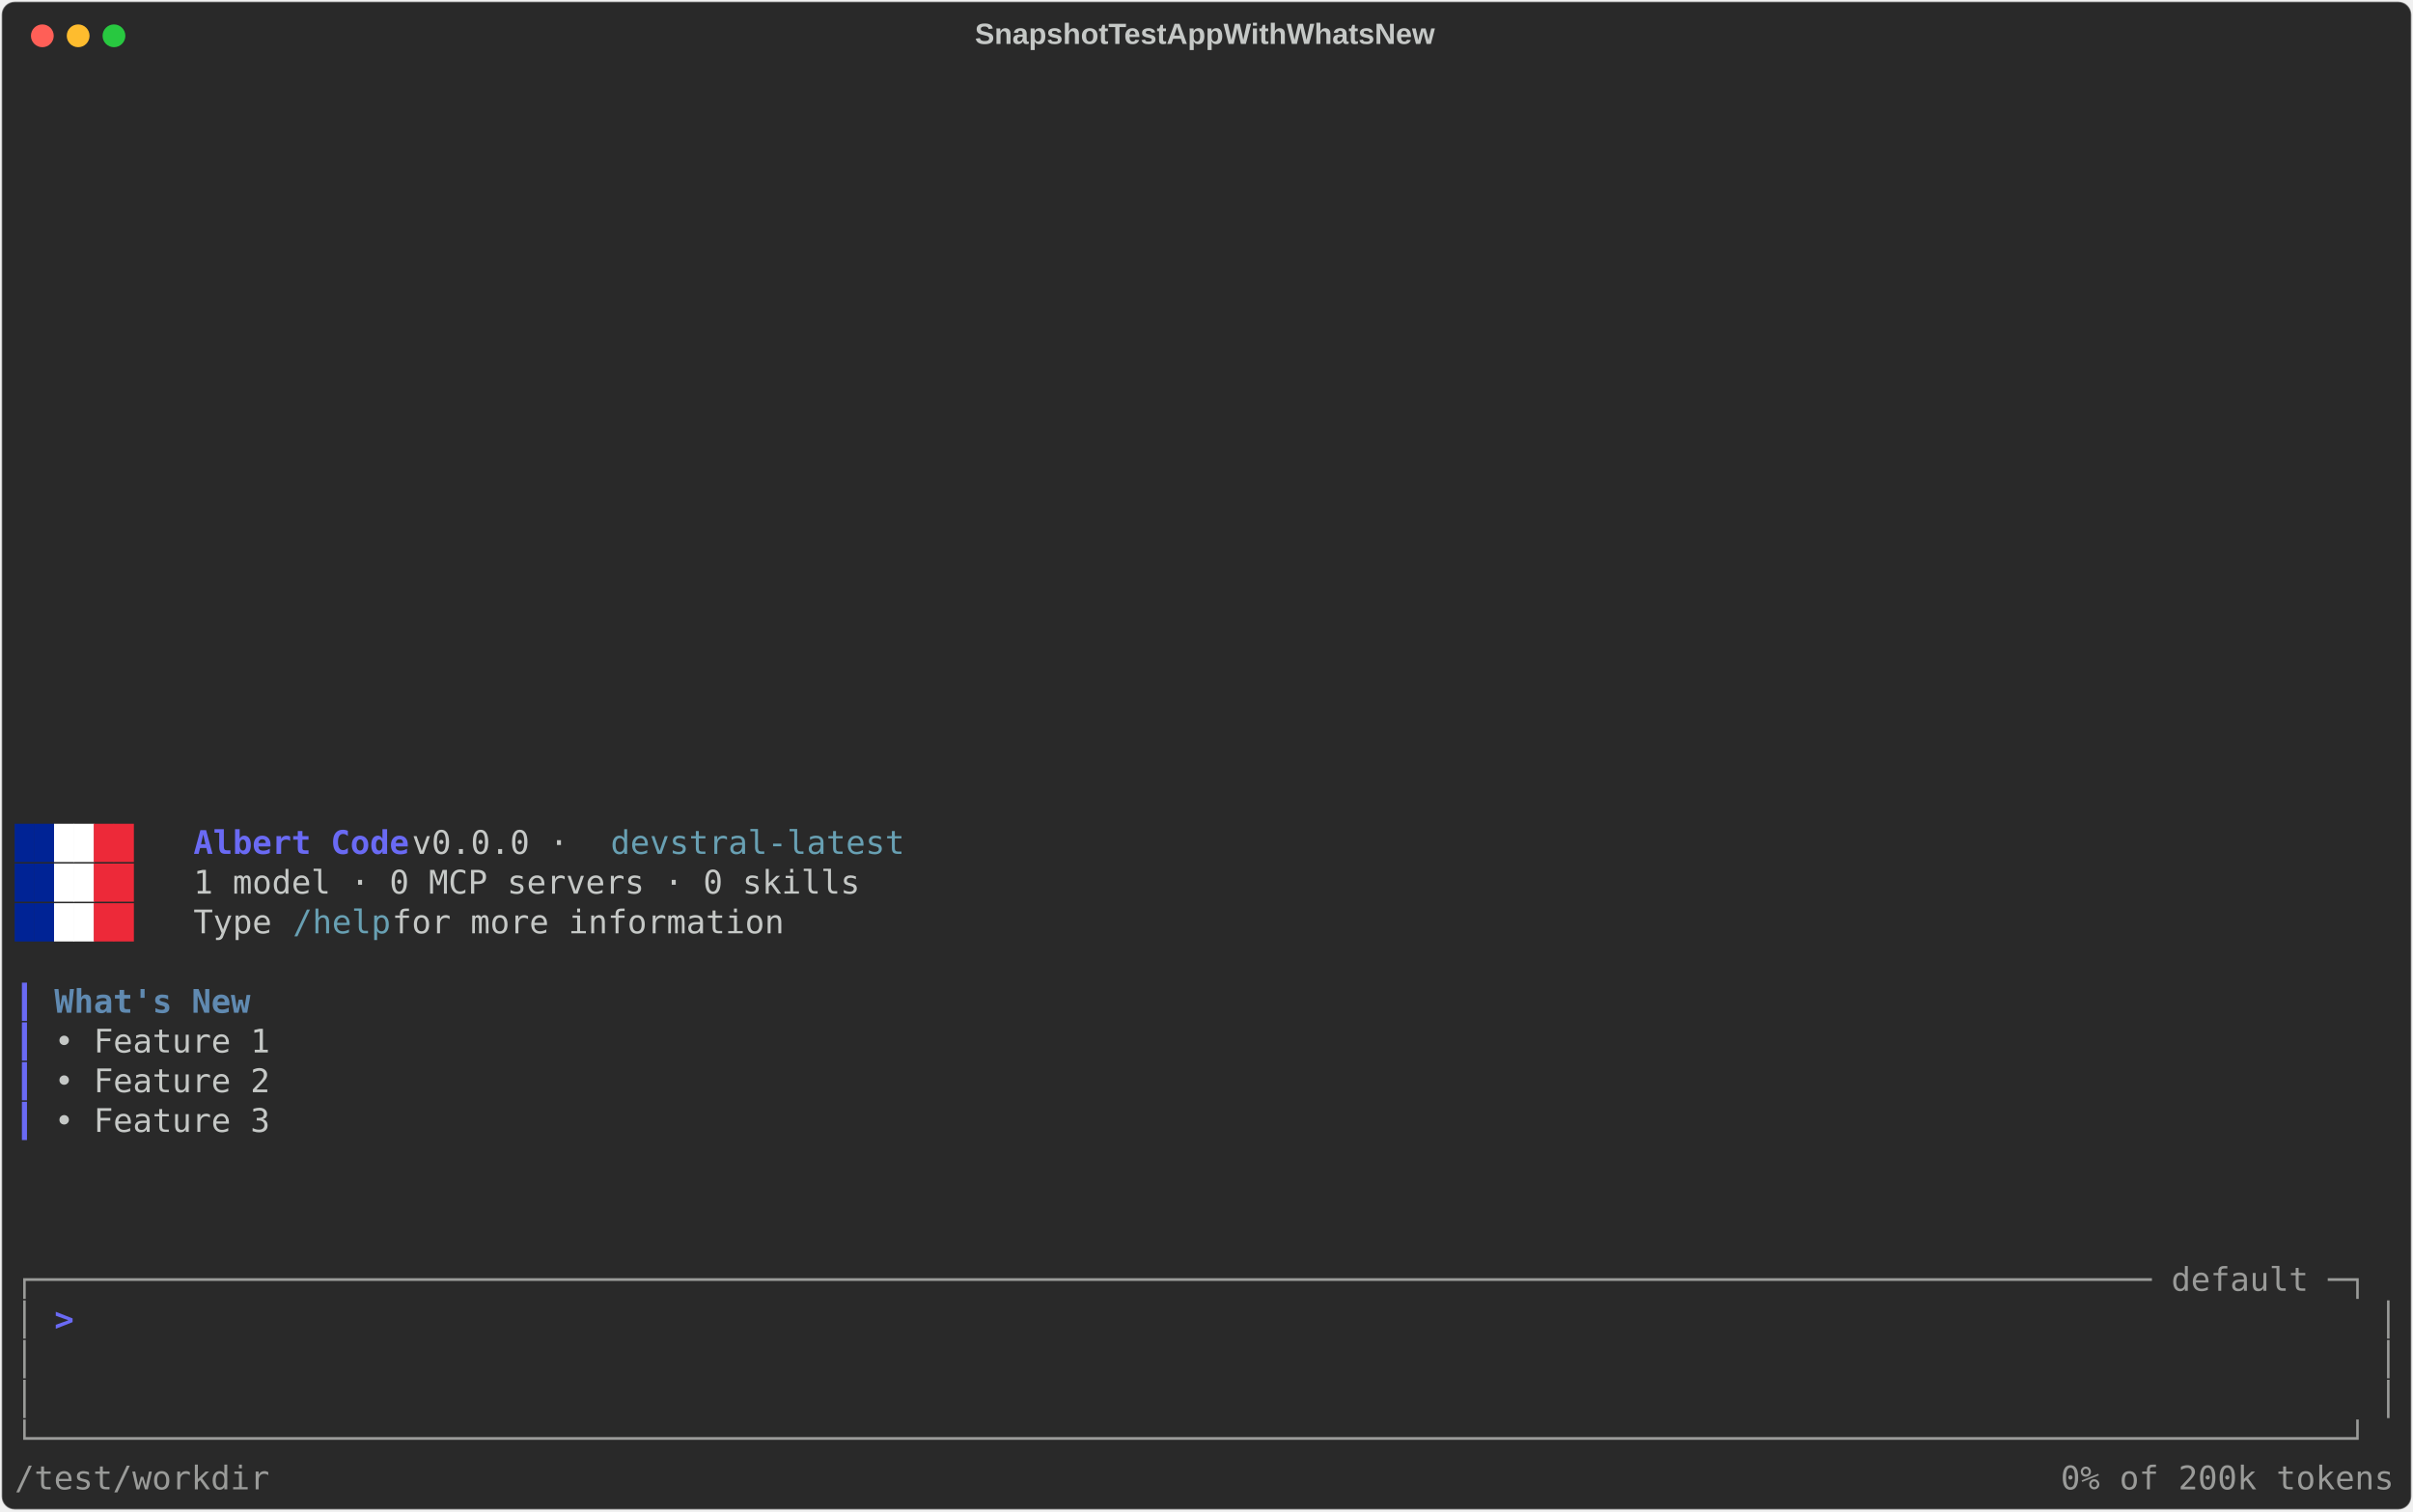
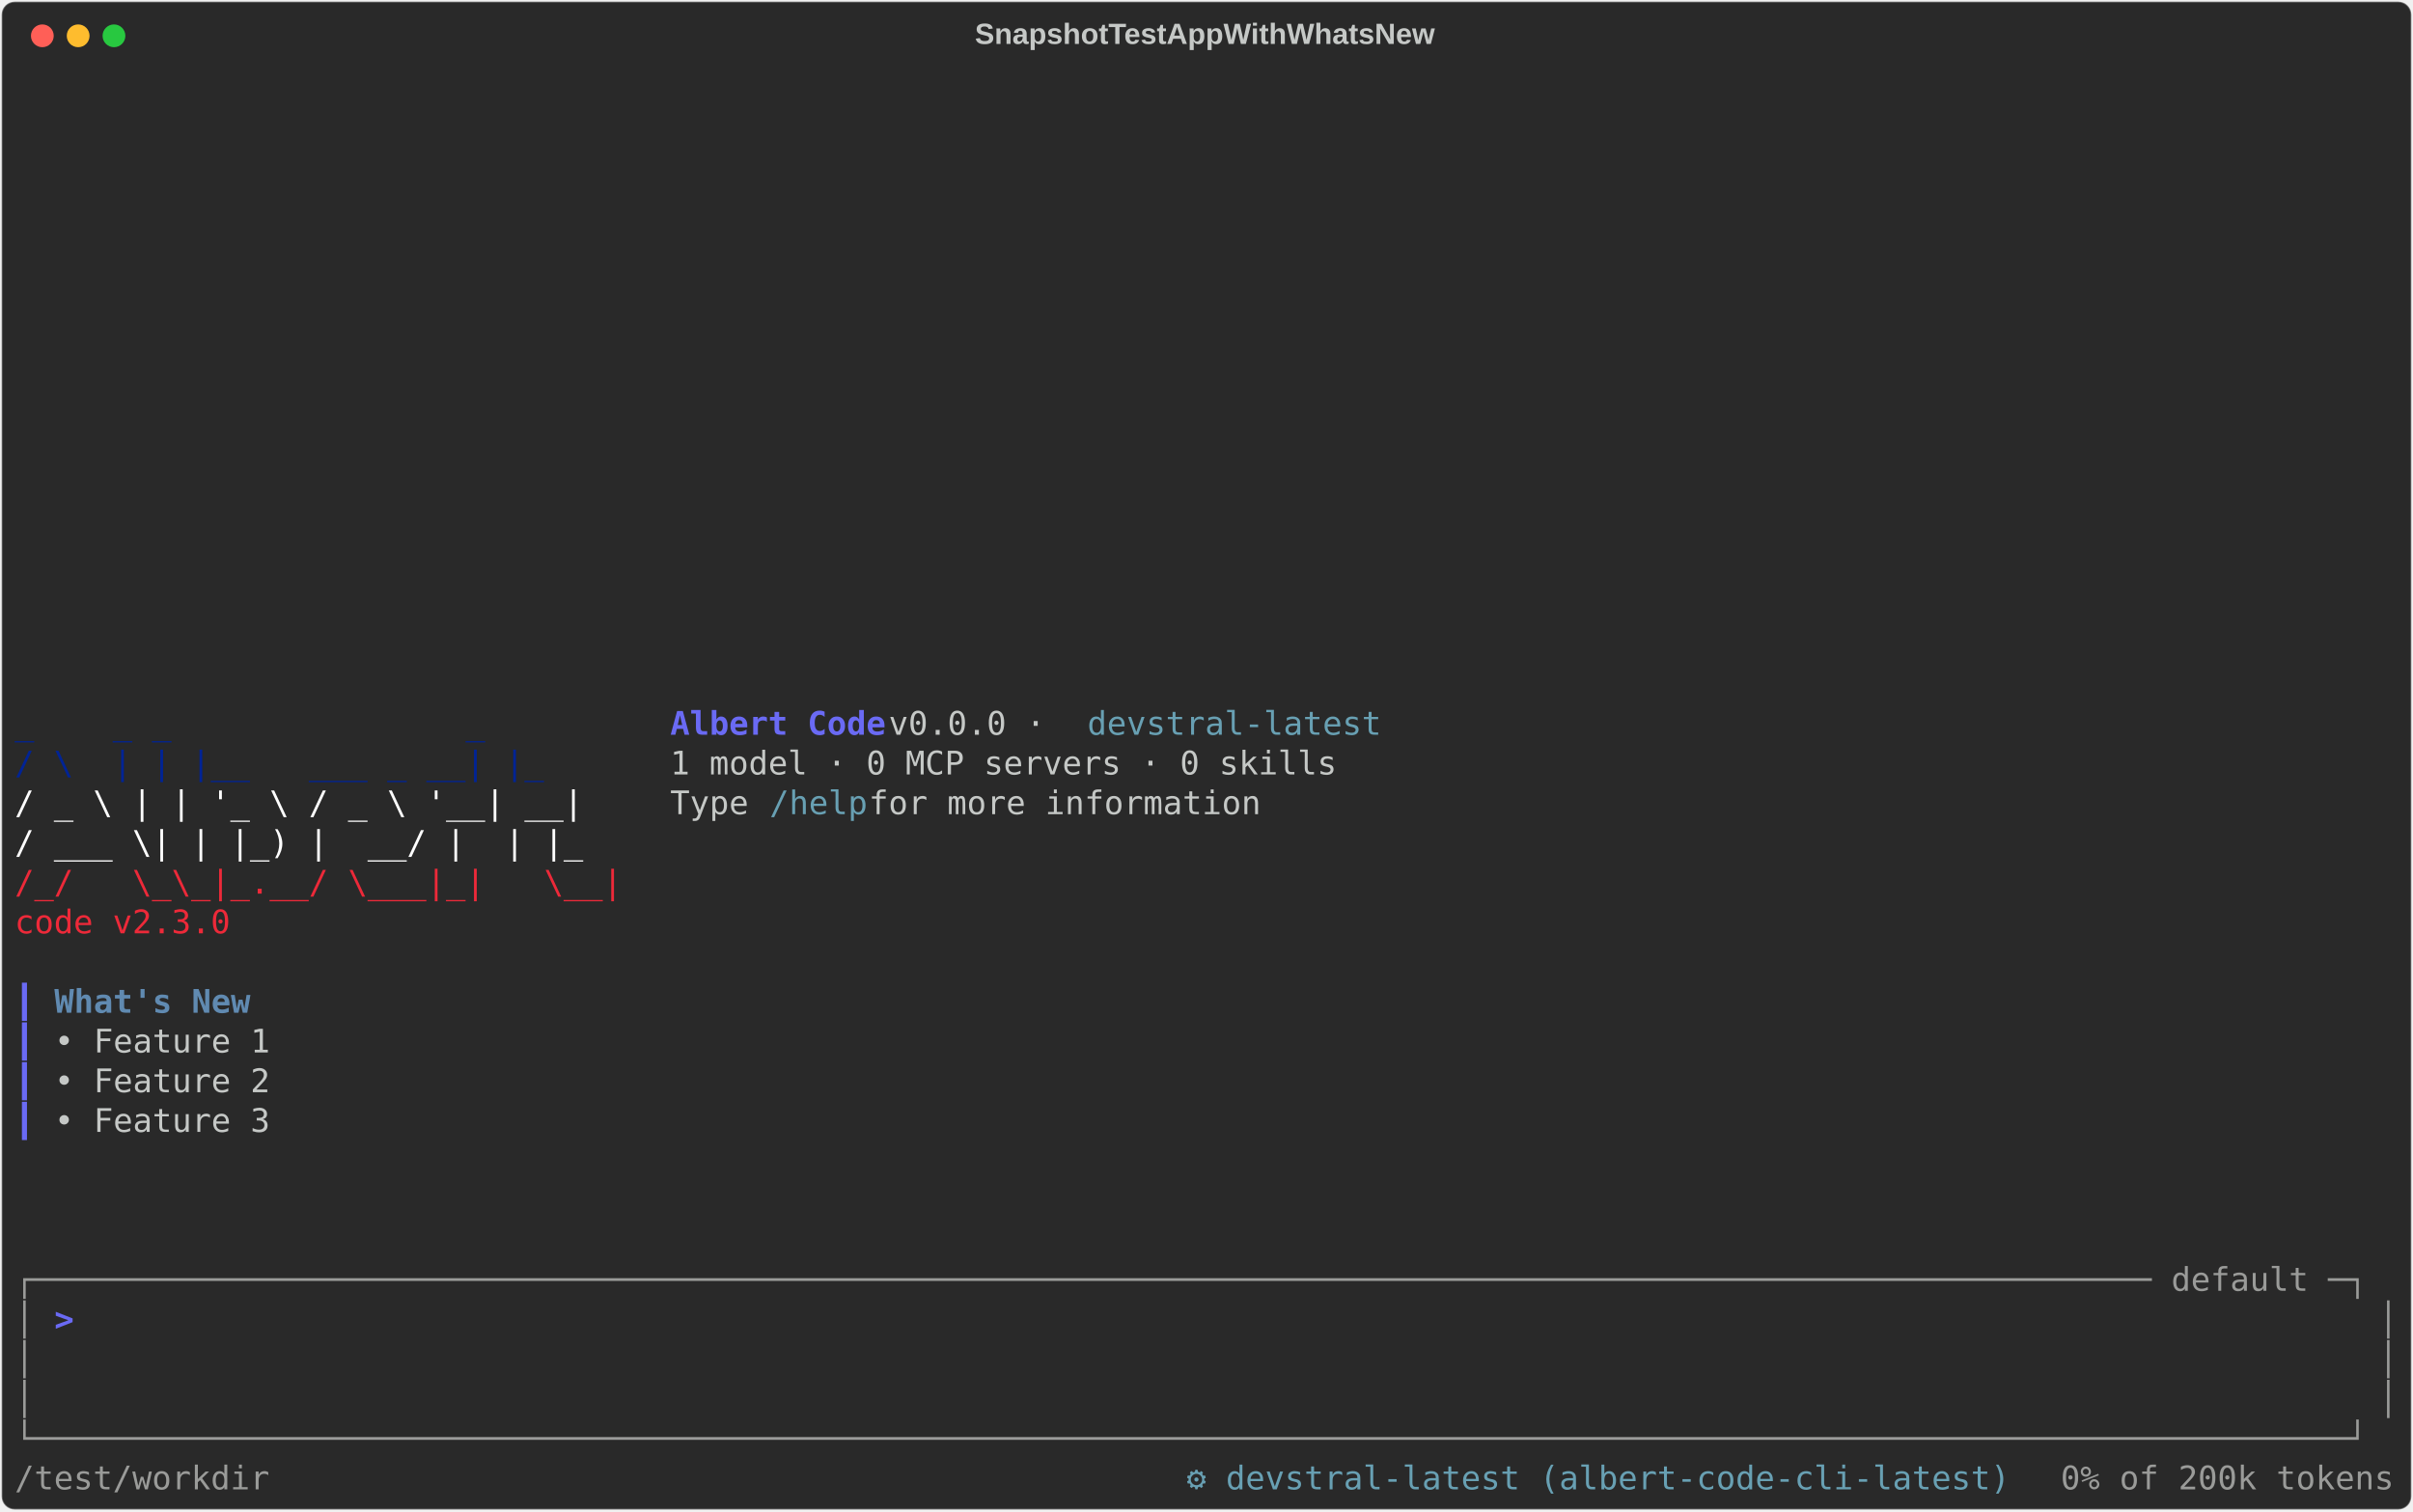
<svg xmlns="http://www.w3.org/2000/svg" class="rich-terminal" viewBox="0 0 1482 928.4">
  <style>

    @font-face {
        font-family: "Fira Code";
        src: local("FiraCode-Regular"),
                url("https://cdnjs.cloudflare.com/ajax/libs/firacode/6.2.0/woff2/FiraCode-Regular.woff2") format("woff2"),
                url("https://cdnjs.cloudflare.com/ajax/libs/firacode/6.2.0/woff/FiraCode-Regular.woff") format("woff");
        font-style: normal;
        font-weight: 400;
    }
    @font-face {
        font-family: "Fira Code";
        src: local("FiraCode-Bold"),
                url("https://cdnjs.cloudflare.com/ajax/libs/firacode/6.2.0/woff2/FiraCode-Bold.woff2") format("woff2"),
                url("https://cdnjs.cloudflare.com/ajax/libs/firacode/6.2.0/woff/FiraCode-Bold.woff") format("woff");
        font-style: bold;
        font-weight: 700;
    }

    .terminal-matrix {
        font-family: Fira Code, monospace;
        font-size: 20px;
        line-height: 24.4px;
        font-variant-east-asian: full-width;
    }

    .terminal-title {
        font-size: 18px;
        font-weight: bold;
        font-family: arial;
    }

    .terminal-r1 { fill: #c5c8c6 }
.terminal-r2 { fill: #002395 }
- .terminal-r3 { fill: #ffffff }
- .terminal-r4 { fill: #ed2939 }
- .terminal-r5 { fill: #6a6af4;font-weight: bold }
- .terminal-r6 { fill: #68a0b3 }
+ .terminal-r3 { fill: #6a6af4;font-weight: bold }
+ .terminal-r4 { fill: #68a0b3 }
+ .terminal-r5 { fill: #ffffff }
+ .terminal-r6 { fill: #ed2939 }
.terminal-r7 { fill: #6a6af4 }
.terminal-r8 { fill: #608ab1;font-weight: bold }
.terminal-r9 { fill: #9a9b99 }
    </style>
  <defs>
    <clipPath id="terminal-clip-terminal">
      <rect x="0" y="0" width="1463.0" height="877.4" />
    </clipPath>
    <clipPath id="terminal-line-0">
      <rect x="0" y="1.5" width="1464" height="24.65" />
    </clipPath>
    <clipPath id="terminal-line-1">
      <rect x="0" y="25.9" width="1464" height="24.65" />
    </clipPath>
    <clipPath id="terminal-line-2">
      <rect x="0" y="50.3" width="1464" height="24.65" />
    </clipPath>
    <clipPath id="terminal-line-3">
      <rect x="0" y="74.7" width="1464" height="24.65" />
    </clipPath>
    <clipPath id="terminal-line-4">
      <rect x="0" y="99.1" width="1464" height="24.65" />
    </clipPath>
    <clipPath id="terminal-line-5">
      <rect x="0" y="123.5" width="1464" height="24.65" />
    </clipPath>
    <clipPath id="terminal-line-6">
      <rect x="0" y="147.9" width="1464" height="24.65" />
    </clipPath>
    <clipPath id="terminal-line-7">
      <rect x="0" y="172.3" width="1464" height="24.65" />
    </clipPath>
    <clipPath id="terminal-line-8">
      <rect x="0" y="196.7" width="1464" height="24.65" />
    </clipPath>
    <clipPath id="terminal-line-9">
      <rect x="0" y="221.1" width="1464" height="24.65" />
    </clipPath>
    <clipPath id="terminal-line-10">
      <rect x="0" y="245.5" width="1464" height="24.65" />
    </clipPath>
    <clipPath id="terminal-line-11">
      <rect x="0" y="269.9" width="1464" height="24.65" />
    </clipPath>
    <clipPath id="terminal-line-12">
      <rect x="0" y="294.3" width="1464" height="24.65" />
    </clipPath>
    <clipPath id="terminal-line-13">
      <rect x="0" y="318.7" width="1464" height="24.65" />
    </clipPath>
    <clipPath id="terminal-line-14">
      <rect x="0" y="343.1" width="1464" height="24.65" />
    </clipPath>
    <clipPath id="terminal-line-15">
      <rect x="0" y="367.5" width="1464" height="24.65" />
    </clipPath>
    <clipPath id="terminal-line-16">
      <rect x="0" y="391.9" width="1464" height="24.65" />
    </clipPath>
    <clipPath id="terminal-line-17">
      <rect x="0" y="416.3" width="1464" height="24.65" />
    </clipPath>
    <clipPath id="terminal-line-18">
      <rect x="0" y="440.7" width="1464" height="24.65" />
    </clipPath>
    <clipPath id="terminal-line-19">
      <rect x="0" y="465.1" width="1464" height="24.65" />
    </clipPath>
    <clipPath id="terminal-line-20">
      <rect x="0" y="489.5" width="1464" height="24.65" />
    </clipPath>
    <clipPath id="terminal-line-21">
      <rect x="0" y="513.9" width="1464" height="24.65" />
    </clipPath>
    <clipPath id="terminal-line-22">
      <rect x="0" y="538.3" width="1464" height="24.65" />
    </clipPath>
    <clipPath id="terminal-line-23">
      <rect x="0" y="562.7" width="1464" height="24.65" />
    </clipPath>
    <clipPath id="terminal-line-24">
      <rect x="0" y="587.1" width="1464" height="24.65" />
    </clipPath>
    <clipPath id="terminal-line-25">
      <rect x="0" y="611.5" width="1464" height="24.65" />
    </clipPath>
    <clipPath id="terminal-line-26">
      <rect x="0" y="635.9" width="1464" height="24.65" />
    </clipPath>
    <clipPath id="terminal-line-27">
      <rect x="0" y="660.3" width="1464" height="24.65" />
    </clipPath>
    <clipPath id="terminal-line-28">
      <rect x="0" y="684.7" width="1464" height="24.65" />
    </clipPath>
    <clipPath id="terminal-line-29">
      <rect x="0" y="709.1" width="1464" height="24.65" />
    </clipPath>
    <clipPath id="terminal-line-30">
      <rect x="0" y="733.5" width="1464" height="24.65" />
    </clipPath>
    <clipPath id="terminal-line-31">
      <rect x="0" y="757.9" width="1464" height="24.65" />
    </clipPath>
    <clipPath id="terminal-line-32">
      <rect x="0" y="782.3" width="1464" height="24.65" />
    </clipPath>
    <clipPath id="terminal-line-33">
      <rect x="0" y="806.7" width="1464" height="24.65" />
    </clipPath>
    <clipPath id="terminal-line-34">
      <rect x="0" y="831.1" width="1464" height="24.65" />
    </clipPath>
  </defs>
  <rect fill="#292929" stroke="rgba(255,255,255,0.35)" stroke-width="1" x="1" y="1" width="1480" height="926.4" rx="8" />
  <text class="terminal-title" fill="#c5c8c6" text-anchor="middle" x="740" y="27">SnapshotTestAppWithWhatsNew</text>
  <g transform="translate(26,22)">
    <circle cx="0" cy="0" r="7" fill="#ff5f57" />
    <circle cx="22" cy="0" r="7" fill="#febc2e" />
    <circle cx="44" cy="0" r="7" fill="#28c840" />
  </g>
  <g transform="translate(9, 41)" clip-path="url(#terminal-clip-terminal)">
    <g class="terminal-matrix">
      <text class="terminal-r1" x="1464" y="20" textLength="12.2" clip-path="url(#terminal-line-0)">
</text>
      <text class="terminal-r1" x="1464" y="44.4" textLength="12.2" clip-path="url(#terminal-line-1)">
</text>
      <text class="terminal-r1" x="1464" y="68.8" textLength="12.2" clip-path="url(#terminal-line-2)">
</text>
      <text class="terminal-r1" x="1464" y="93.2" textLength="12.2" clip-path="url(#terminal-line-3)">
</text>
      <text class="terminal-r1" x="1464" y="117.6" textLength="12.2" clip-path="url(#terminal-line-4)">
</text>
      <text class="terminal-r1" x="1464" y="142" textLength="12.2" clip-path="url(#terminal-line-5)">
</text>
      <text class="terminal-r1" x="1464" y="166.4" textLength="12.2" clip-path="url(#terminal-line-6)">
</text>
      <text class="terminal-r1" x="1464" y="190.8" textLength="12.2" clip-path="url(#terminal-line-7)">
</text>
      <text class="terminal-r1" x="1464" y="215.2" textLength="12.2" clip-path="url(#terminal-line-8)">
</text>
      <text class="terminal-r1" x="1464" y="239.6" textLength="12.2" clip-path="url(#terminal-line-9)">
</text>
      <text class="terminal-r1" x="1464" y="264" textLength="12.2" clip-path="url(#terminal-line-10)">
</text>
      <text class="terminal-r1" x="1464" y="288.4" textLength="12.2" clip-path="url(#terminal-line-11)">
</text>
      <text class="terminal-r1" x="1464" y="312.8" textLength="12.2" clip-path="url(#terminal-line-12)">
</text>
      <text class="terminal-r1" x="1464" y="337.2" textLength="12.2" clip-path="url(#terminal-line-13)">
</text>
      <text class="terminal-r1" x="1464" y="361.6" textLength="12.2" clip-path="url(#terminal-line-14)">
</text>
      <text class="terminal-r1" x="1464" y="386" textLength="12.2" clip-path="url(#terminal-line-15)">
</text>
+       <text class="terminal-r2" x="0" y="410.4" textLength="378.2" clip-path="url(#terminal-line-16)">    _    _ _               _   </text>
+       <text class="terminal-r3" x="402.6" y="410.4" textLength="134.2" clip-path="url(#terminal-line-16)">Albert Code</text>
+       <text class="terminal-r1" x="536.8" y="410.4" textLength="122" clip-path="url(#terminal-line-16)"> v0.0.0 · </text>
+       <text class="terminal-r4" x="658.8" y="410.4" textLength="183" clip-path="url(#terminal-line-16)">devstral-latest</text>
      <text class="terminal-r1" x="1464" y="410.4" textLength="12.2" clip-path="url(#terminal-line-16)">
</text>
+       <text class="terminal-r2" x="0" y="434.8" textLength="378.2" clip-path="url(#terminal-line-17)">   / \  | | |__   ___ _ __| |_ </text>
+       <text class="terminal-r1" x="402.6" y="434.8" textLength="414.8" clip-path="url(#terminal-line-17)">1 model · 0 MCP servers · 0 skills</text>
      <text class="terminal-r1" x="1464" y="434.8" textLength="12.2" clip-path="url(#terminal-line-17)">
</text>
+       <text class="terminal-r5" x="0" y="459.2" textLength="378.2" clip-path="url(#terminal-line-18)">  / _ \ | | '_ \ / _ \ '__| __|</text>
+       <text class="terminal-r1" x="402.6" y="459.2" textLength="61" clip-path="url(#terminal-line-18)">Type </text>
+       <text class="terminal-r4" x="463.6" y="459.2" textLength="61" clip-path="url(#terminal-line-18)">/help</text>
+       <text class="terminal-r1" x="524.6" y="459.2" textLength="256.2" clip-path="url(#terminal-line-18)"> for more information</text>
      <text class="terminal-r1" x="1464" y="459.2" textLength="12.2" clip-path="url(#terminal-line-18)">
</text>
-       <text class="terminal-r2" x="0" y="483.6" textLength="12.2" clip-path="url(#terminal-line-19)">█</text>
-       <text class="terminal-r2" x="12.2" y="483.6" textLength="12.2" clip-path="url(#terminal-line-19)">█</text>
-       <text class="terminal-r3" x="24.4" y="483.6" textLength="12.2" clip-path="url(#terminal-line-19)">█</text>
-       <text class="terminal-r3" x="36.6" y="483.6" textLength="12.2" clip-path="url(#terminal-line-19)">█</text>
-       <text class="terminal-r4" x="48.8" y="483.6" textLength="12.2" clip-path="url(#terminal-line-19)">█</text>
-       <text class="terminal-r4" x="61" y="483.6" textLength="12.2" clip-path="url(#terminal-line-19)">█</text>
-       <text class="terminal-r5" x="109.8" y="483.6" textLength="134.2" clip-path="url(#terminal-line-19)">Albert Code</text>
-       <text class="terminal-r1" x="244" y="483.6" textLength="122" clip-path="url(#terminal-line-19)"> v0.0.0 · </text>
-       <text class="terminal-r6" x="366" y="483.6" textLength="183" clip-path="url(#terminal-line-19)">devstral-latest</text>
+       <text class="terminal-r5" x="0" y="483.6" textLength="378.2" clip-path="url(#terminal-line-19)"> / ___ \| | |_) |  __/ |  | |_ </text>
      <text class="terminal-r1" x="1464" y="483.6" textLength="12.2" clip-path="url(#terminal-line-19)">
</text>
-       <text class="terminal-r2" x="0" y="508" textLength="12.2" clip-path="url(#terminal-line-20)">█</text>
-       <text class="terminal-r2" x="12.2" y="508" textLength="12.2" clip-path="url(#terminal-line-20)">█</text>
-       <text class="terminal-r3" x="24.4" y="508" textLength="12.2" clip-path="url(#terminal-line-20)">█</text>
-       <text class="terminal-r3" x="36.6" y="508" textLength="12.2" clip-path="url(#terminal-line-20)">█</text>
-       <text class="terminal-r4" x="48.8" y="508" textLength="12.2" clip-path="url(#terminal-line-20)">█</text>
-       <text class="terminal-r4" x="61" y="508" textLength="12.2" clip-path="url(#terminal-line-20)">█</text>
-       <text class="terminal-r1" x="109.8" y="508" textLength="414.8" clip-path="url(#terminal-line-20)">1 model · 0 MCP servers · 0 skills</text>
+       <text class="terminal-r6" x="0" y="508" textLength="378.2" clip-path="url(#terminal-line-20)">/_/   \_\_|_.__/ \___|_|   \__|</text>
      <text class="terminal-r1" x="1464" y="508" textLength="12.2" clip-path="url(#terminal-line-20)">
</text>
-       <text class="terminal-r2" x="0" y="532.4" textLength="12.2" clip-path="url(#terminal-line-21)">█</text>
-       <text class="terminal-r2" x="12.2" y="532.4" textLength="12.2" clip-path="url(#terminal-line-21)">█</text>
-       <text class="terminal-r3" x="24.4" y="532.4" textLength="12.2" clip-path="url(#terminal-line-21)">█</text>
-       <text class="terminal-r3" x="36.6" y="532.4" textLength="12.2" clip-path="url(#terminal-line-21)">█</text>
-       <text class="terminal-r4" x="48.8" y="532.4" textLength="12.2" clip-path="url(#terminal-line-21)">█</text>
-       <text class="terminal-r4" x="61" y="532.4" textLength="12.2" clip-path="url(#terminal-line-21)">█</text>
-       <text class="terminal-r1" x="109.8" y="532.4" textLength="61" clip-path="url(#terminal-line-21)">Type </text>
-       <text class="terminal-r6" x="170.8" y="532.4" textLength="61" clip-path="url(#terminal-line-21)">/help</text>
-       <text class="terminal-r1" x="231.8" y="532.4" textLength="256.2" clip-path="url(#terminal-line-21)"> for more information</text>
+       <text class="terminal-r6" x="0" y="532.4" textLength="353.8" clip-path="url(#terminal-line-21)">                  code v2.3.0</text>
      <text class="terminal-r1" x="1464" y="532.4" textLength="12.2" clip-path="url(#terminal-line-21)">
</text>
      <text class="terminal-r1" x="1464" y="556.8" textLength="12.2" clip-path="url(#terminal-line-22)">
</text>
      <text class="terminal-r7" x="0" y="581.2" textLength="12.2" clip-path="url(#terminal-line-23)">┃</text>
      <text class="terminal-r8" x="24.4" y="581.2" textLength="122" clip-path="url(#terminal-line-23)">What's New</text>
      <text class="terminal-r1" x="1464" y="581.2" textLength="12.2" clip-path="url(#terminal-line-23)">
</text>
      <text class="terminal-r7" x="0" y="605.6" textLength="12.2" clip-path="url(#terminal-line-24)">┃</text>
      <text class="terminal-r1" x="24.4" y="605.6" textLength="134.2" clip-path="url(#terminal-line-24)">• Feature 1</text>
      <text class="terminal-r1" x="1464" y="605.6" textLength="12.2" clip-path="url(#terminal-line-24)">
</text>
      <text class="terminal-r7" x="0" y="630" textLength="12.2" clip-path="url(#terminal-line-25)">┃</text>
      <text class="terminal-r1" x="24.4" y="630" textLength="134.2" clip-path="url(#terminal-line-25)">• Feature 2</text>
      <text class="terminal-r1" x="1464" y="630" textLength="12.2" clip-path="url(#terminal-line-25)">
</text>
      <text class="terminal-r7" x="0" y="654.4" textLength="12.2" clip-path="url(#terminal-line-26)">┃</text>
      <text class="terminal-r1" x="24.4" y="654.4" textLength="134.2" clip-path="url(#terminal-line-26)">• Feature 3</text>
      <text class="terminal-r1" x="1464" y="654.4" textLength="12.2" clip-path="url(#terminal-line-26)">
</text>
      <text class="terminal-r1" x="1464" y="678.8" textLength="12.2" clip-path="url(#terminal-line-27)">
</text>
      <text class="terminal-r1" x="1464" y="703.2" textLength="12.2" clip-path="url(#terminal-line-28)">
</text>
      <text class="terminal-r1" x="1464" y="727.6" textLength="12.2" clip-path="url(#terminal-line-29)">
</text>
      <text class="terminal-r9" x="0" y="752" textLength="1464" clip-path="url(#terminal-line-30)">┌──────────────────────────────────────────────────────────────────────────────────────────────────────────── default ─┐</text>
      <text class="terminal-r1" x="1464" y="752" textLength="12.2" clip-path="url(#terminal-line-30)">
</text>
      <text class="terminal-r9" x="0" y="776.4" textLength="12.2" clip-path="url(#terminal-line-31)">│</text>
-       <text class="terminal-r5" x="24.4" y="776.4" textLength="12.2" clip-path="url(#terminal-line-31)">&gt;</text>
+       <text class="terminal-r3" x="24.4" y="776.4" textLength="12.2" clip-path="url(#terminal-line-31)">&gt;</text>
      <text class="terminal-r9" x="1451.8" y="776.4" textLength="12.2" clip-path="url(#terminal-line-31)">│</text>
      <text class="terminal-r1" x="1464" y="776.4" textLength="12.2" clip-path="url(#terminal-line-31)">
</text>
      <text class="terminal-r9" x="0" y="800.8" textLength="12.2" clip-path="url(#terminal-line-32)">│</text>
      <text class="terminal-r9" x="1451.8" y="800.8" textLength="12.2" clip-path="url(#terminal-line-32)">│</text>
      <text class="terminal-r1" x="1464" y="800.8" textLength="12.2" clip-path="url(#terminal-line-32)">
</text>
      <text class="terminal-r9" x="0" y="825.2" textLength="12.2" clip-path="url(#terminal-line-33)">│</text>
      <text class="terminal-r9" x="1451.8" y="825.2" textLength="12.2" clip-path="url(#terminal-line-33)">│</text>
      <text class="terminal-r1" x="1464" y="825.2" textLength="12.2" clip-path="url(#terminal-line-33)">
</text>
      <text class="terminal-r9" x="0" y="849.6" textLength="1464" clip-path="url(#terminal-line-34)">└──────────────────────────────────────────────────────────────────────────────────────────────────────────────────────┘</text>
      <text class="terminal-r1" x="1464" y="849.6" textLength="12.2" clip-path="url(#terminal-line-34)">
</text>
      <text class="terminal-r9" x="0" y="874" textLength="158.6" clip-path="url(#terminal-line-35)">/test/workdir</text>
+       <text class="terminal-r4" x="719.8" y="874" textLength="512.4" clip-path="url(#terminal-line-35)">⚙ devstral-latest (albert-code-cli-latest)</text>
      <text class="terminal-r9" x="1256.6" y="874" textLength="207.4" clip-path="url(#terminal-line-35)">0% of 200k tokens</text>
    </g>
  </g>
</svg>
